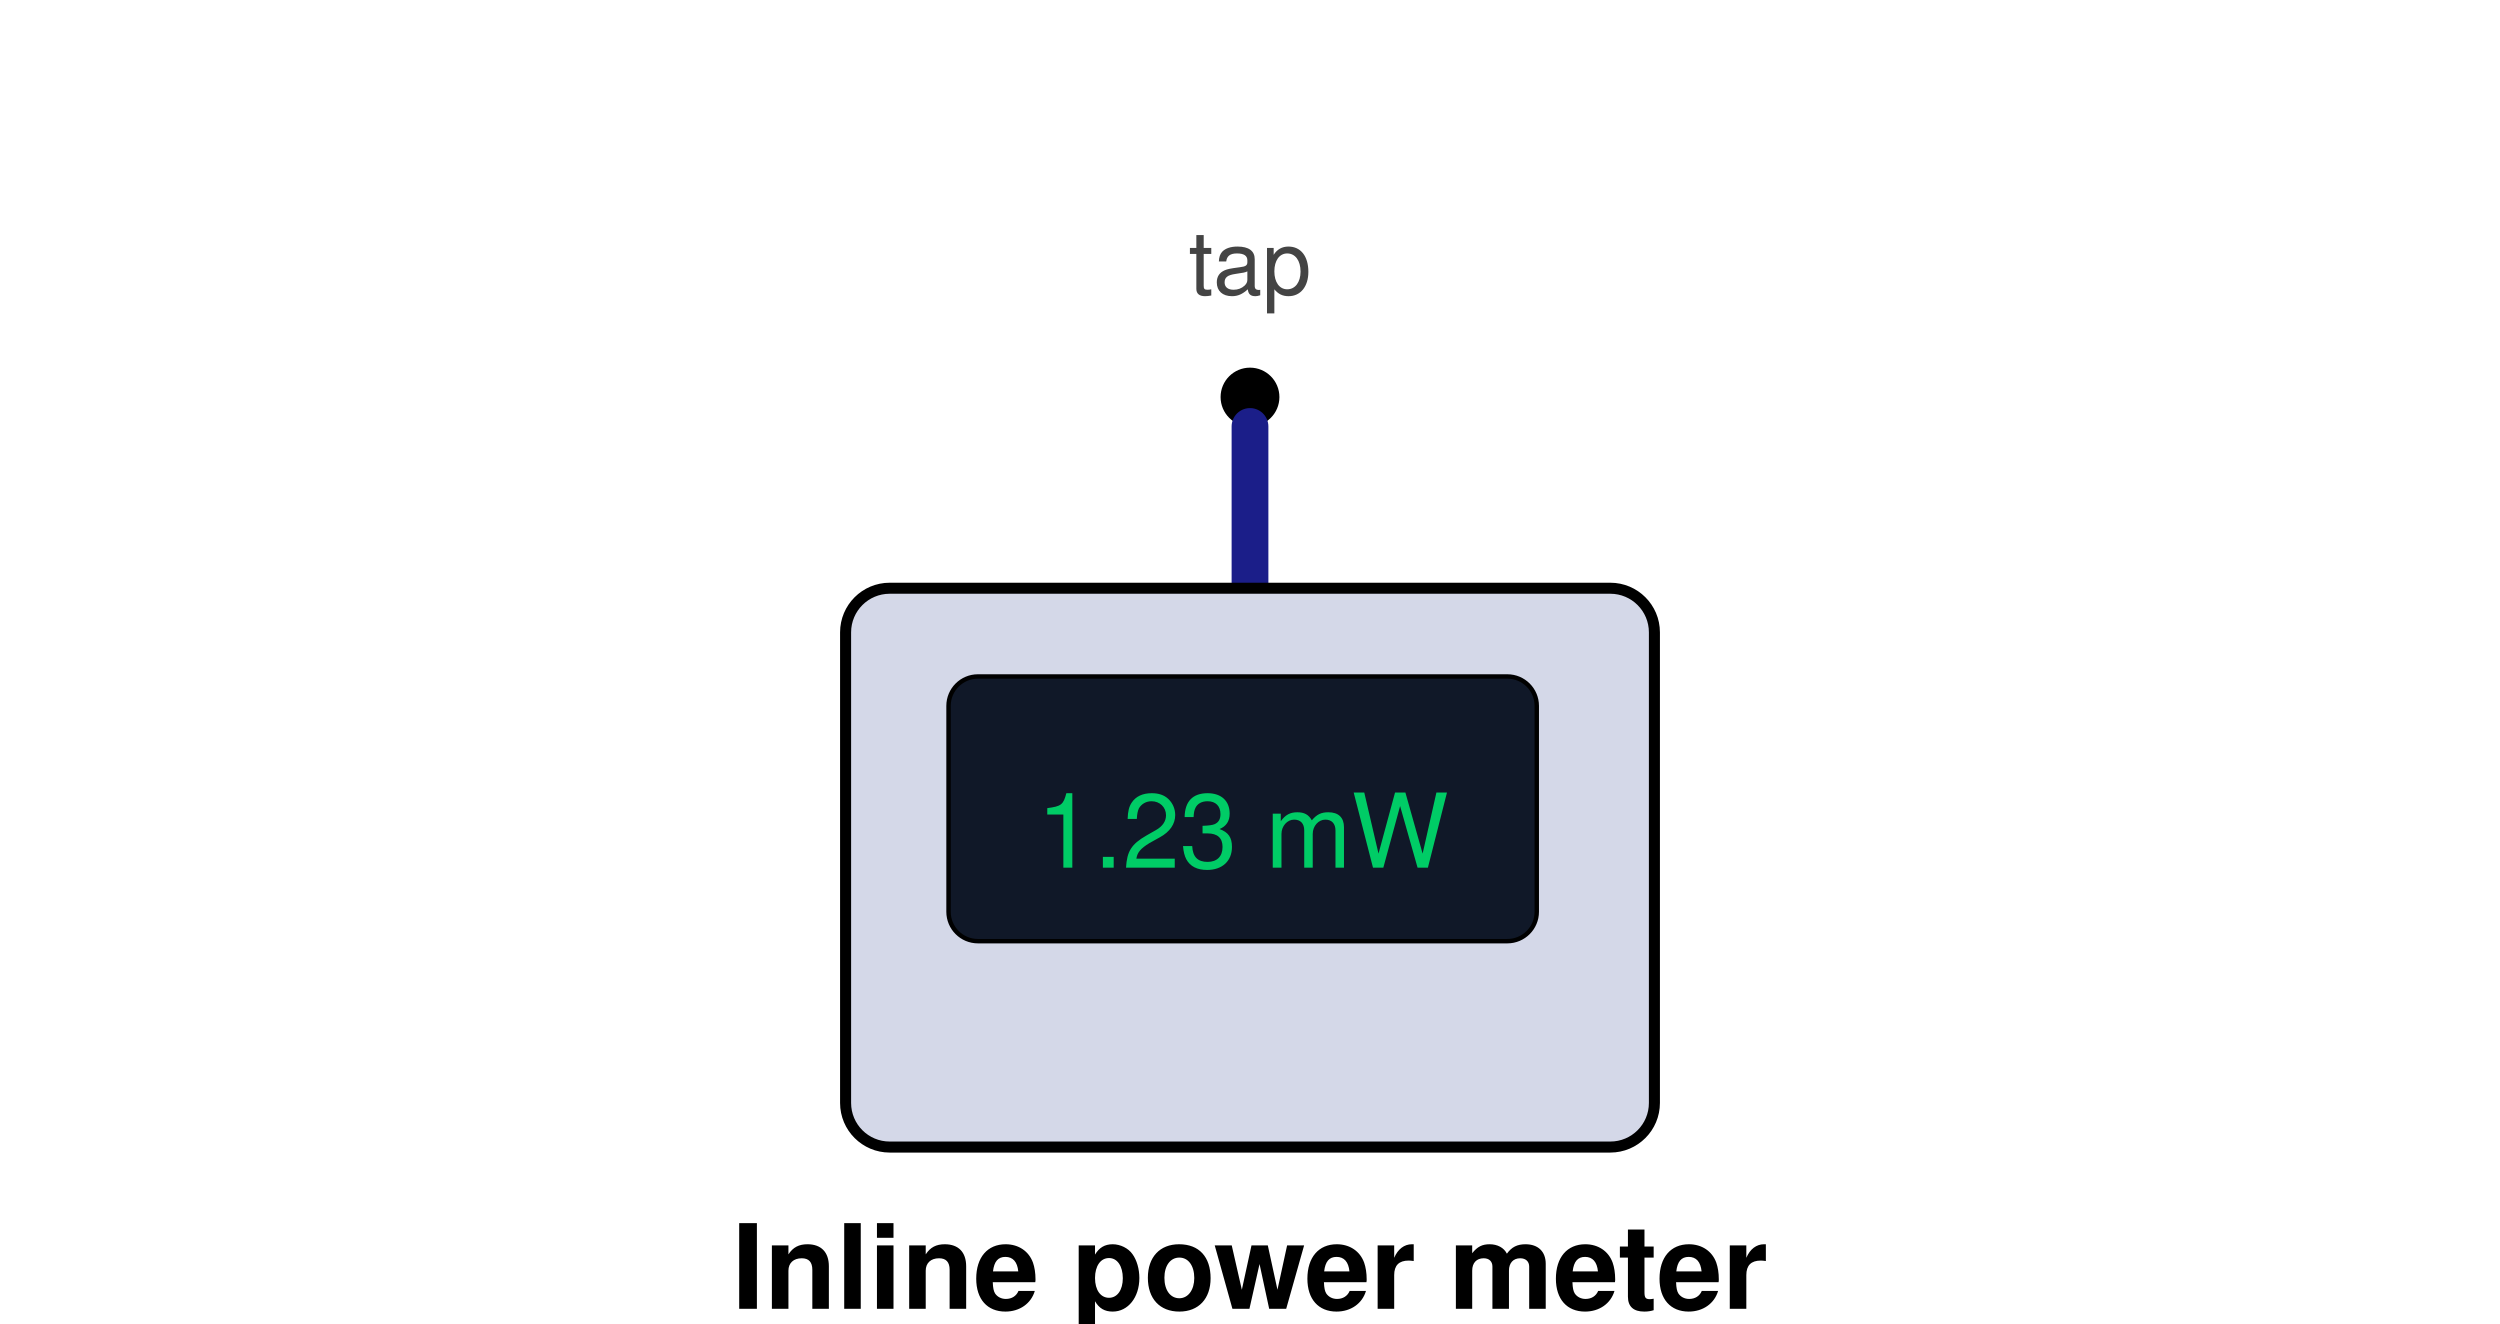
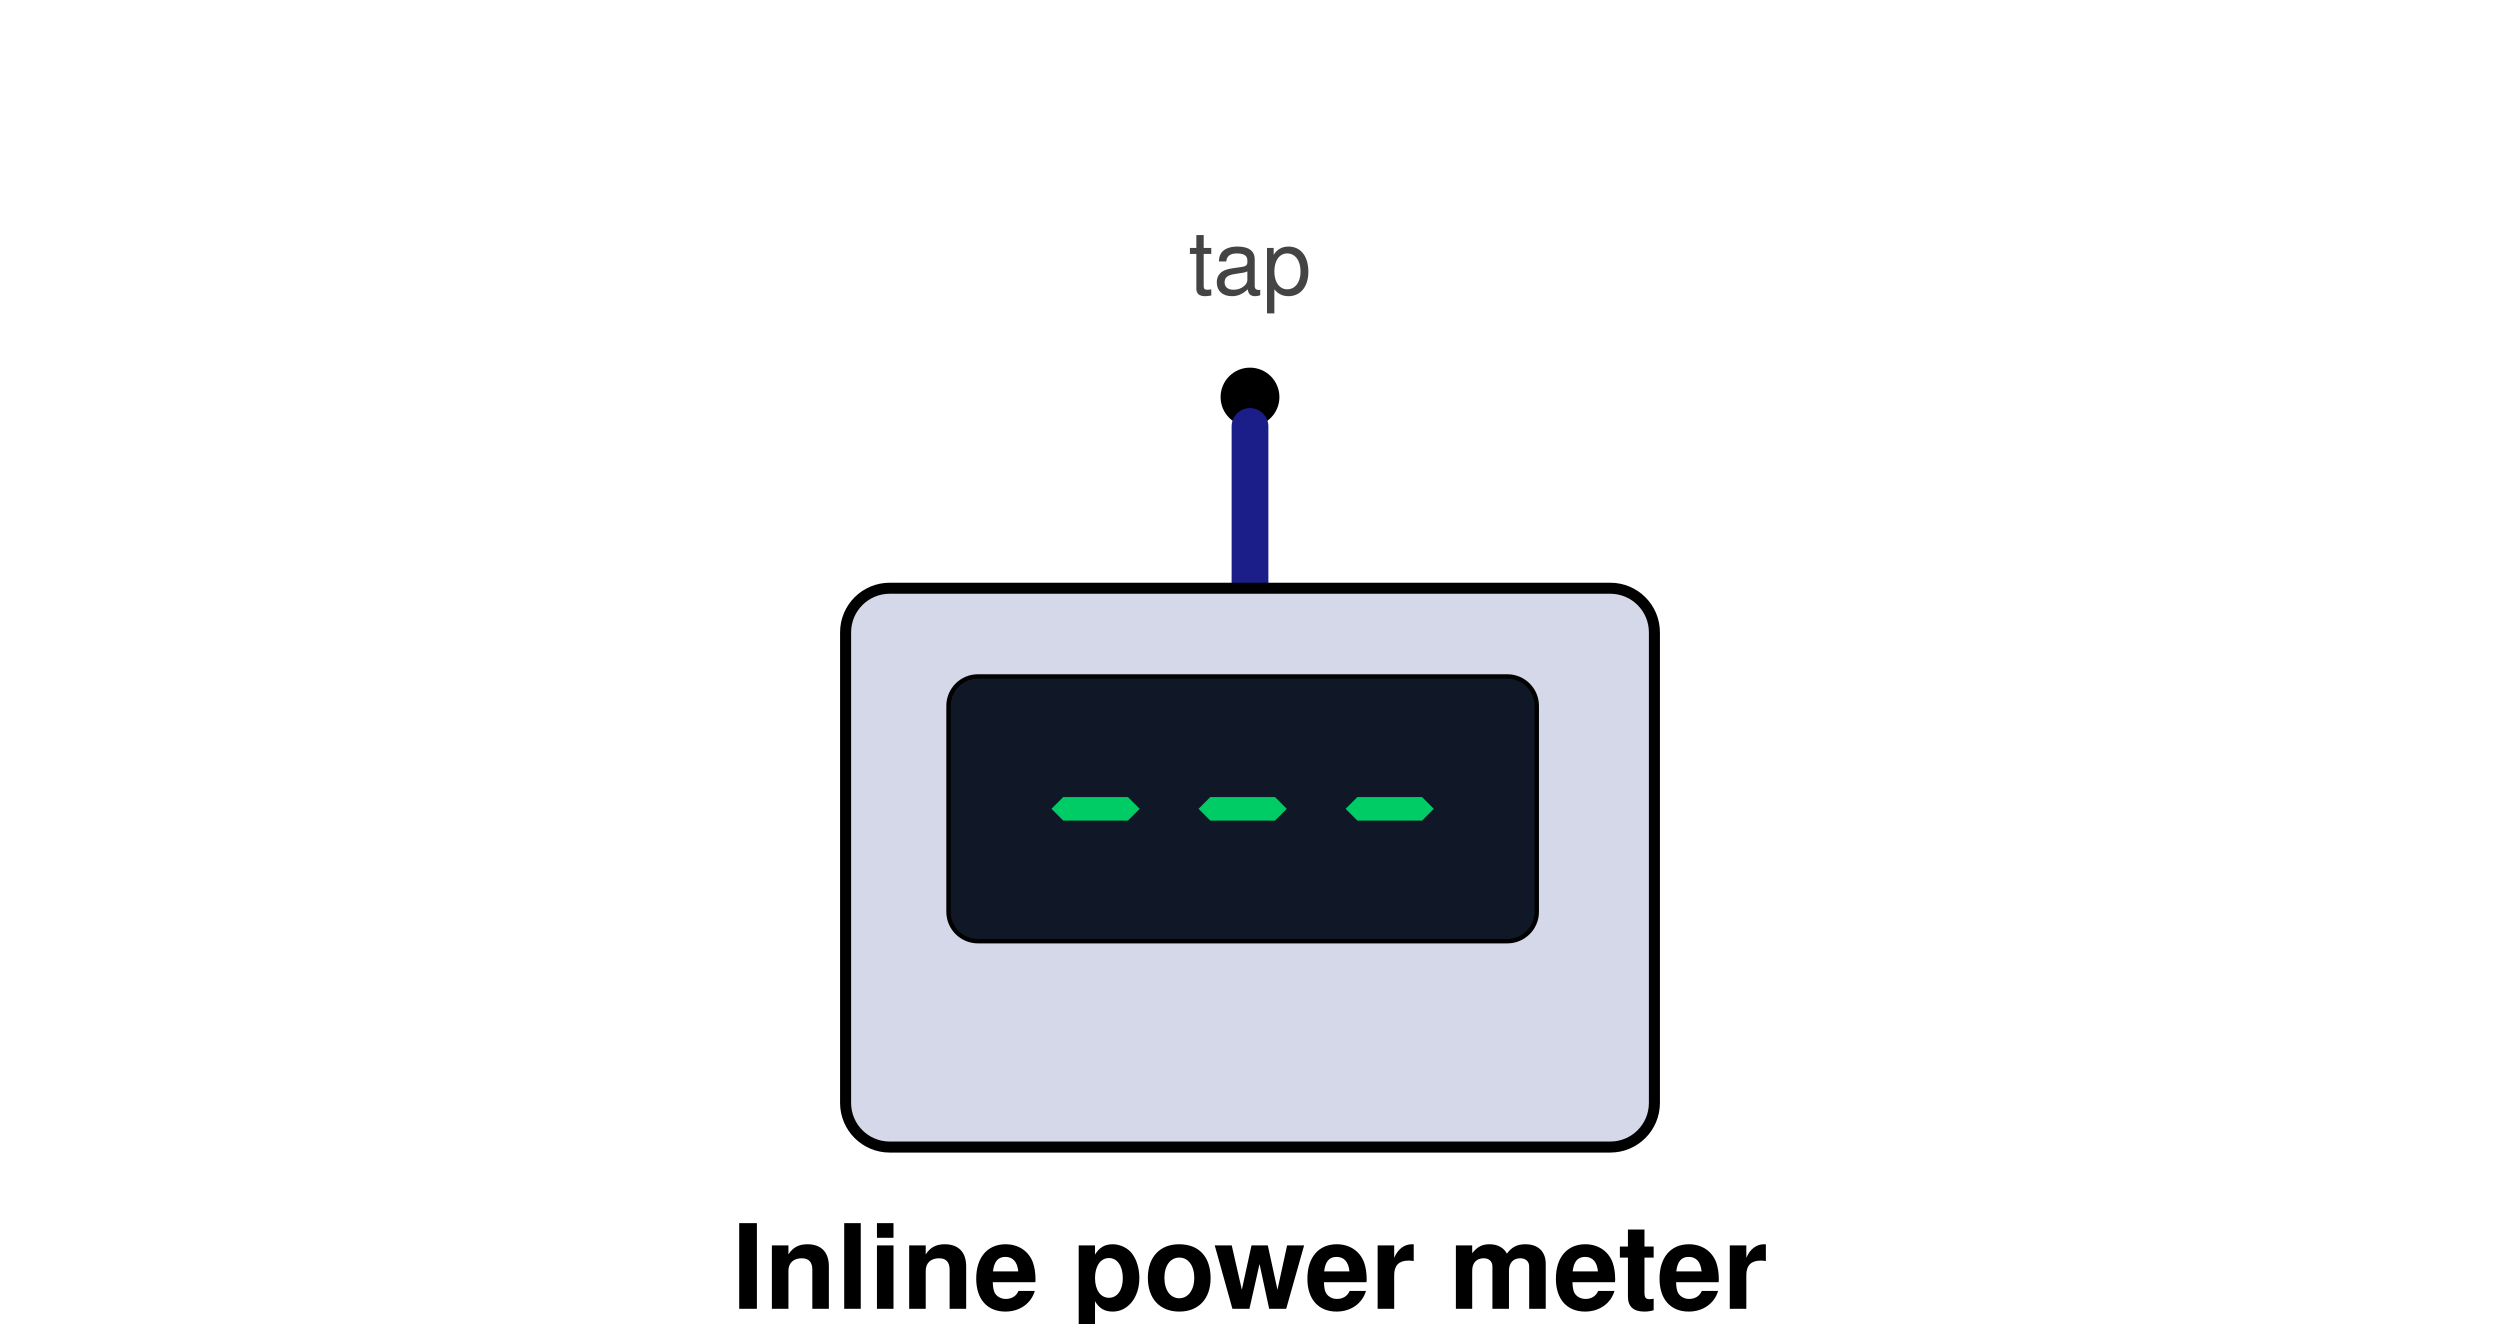
<svg xmlns="http://www.w3.org/2000/svg" viewBox="0 0 170 90" width="170" height="90">
  <defs>
    <marker id="arrowhead" markerWidth="6" markerHeight="4" refX="5" refY="2" orient="auto">
      <polygon points="0 0, 6 2, 0 4" fill="#000000" />
    </marker>
  </defs>
  <circle cx="85" cy="27" r="2" fill="#000000" />
  <line x1="85" y1="29" x2="85" y2="40" stroke="#1B1E89" stroke-width="2.5" stroke-linecap="round" />
  <rect x="57.5" y="40" width="55" height="38" rx="3" fill="#D4D8E8" stroke="#000000" stroke-width="0.75" />
  <rect x="64.5" y="46" width="40" height="18" rx="2" fill="#101828" stroke="#000000" stroke-width="0.3" />
-   <text x="84.5" y="59" font-family="Helvetica, Arial, sans-serif" font-size="7" fill="#00CC66" text-anchor="middle" font-weight="normal" data-display-readout="true">1.23 mW</text>
+   <g fill="#00CC66" data-display-readout="true">
+     <polygon points="71.5,55 72.3,54.2 76.7,54.2 77.5,55 76.7,55.8 72.3,55.8" />
+     <polygon points="81.5,55 82.3,54.2 86.7,54.2 87.5,55 86.7,55.8 82.3,55.8" />
+     <polygon points="91.5,55 92.3,54.2 96.7,54.2 97.5,55 96.7,55.8 92.3,55.8" />
+   </g>
  <text x="85" y="20" font-family="Helvetica, Arial, sans-serif" font-size="6" fill="#444444" text-anchor="middle" font-weight="normal" font-style="normal">tap</text>
  <text x="85" y="89" font-family="Helvetica, Arial, sans-serif" font-size="8" fill="#000000" text-anchor="middle" font-weight="bold" font-style="normal">Inline power meter</text>
</svg>
